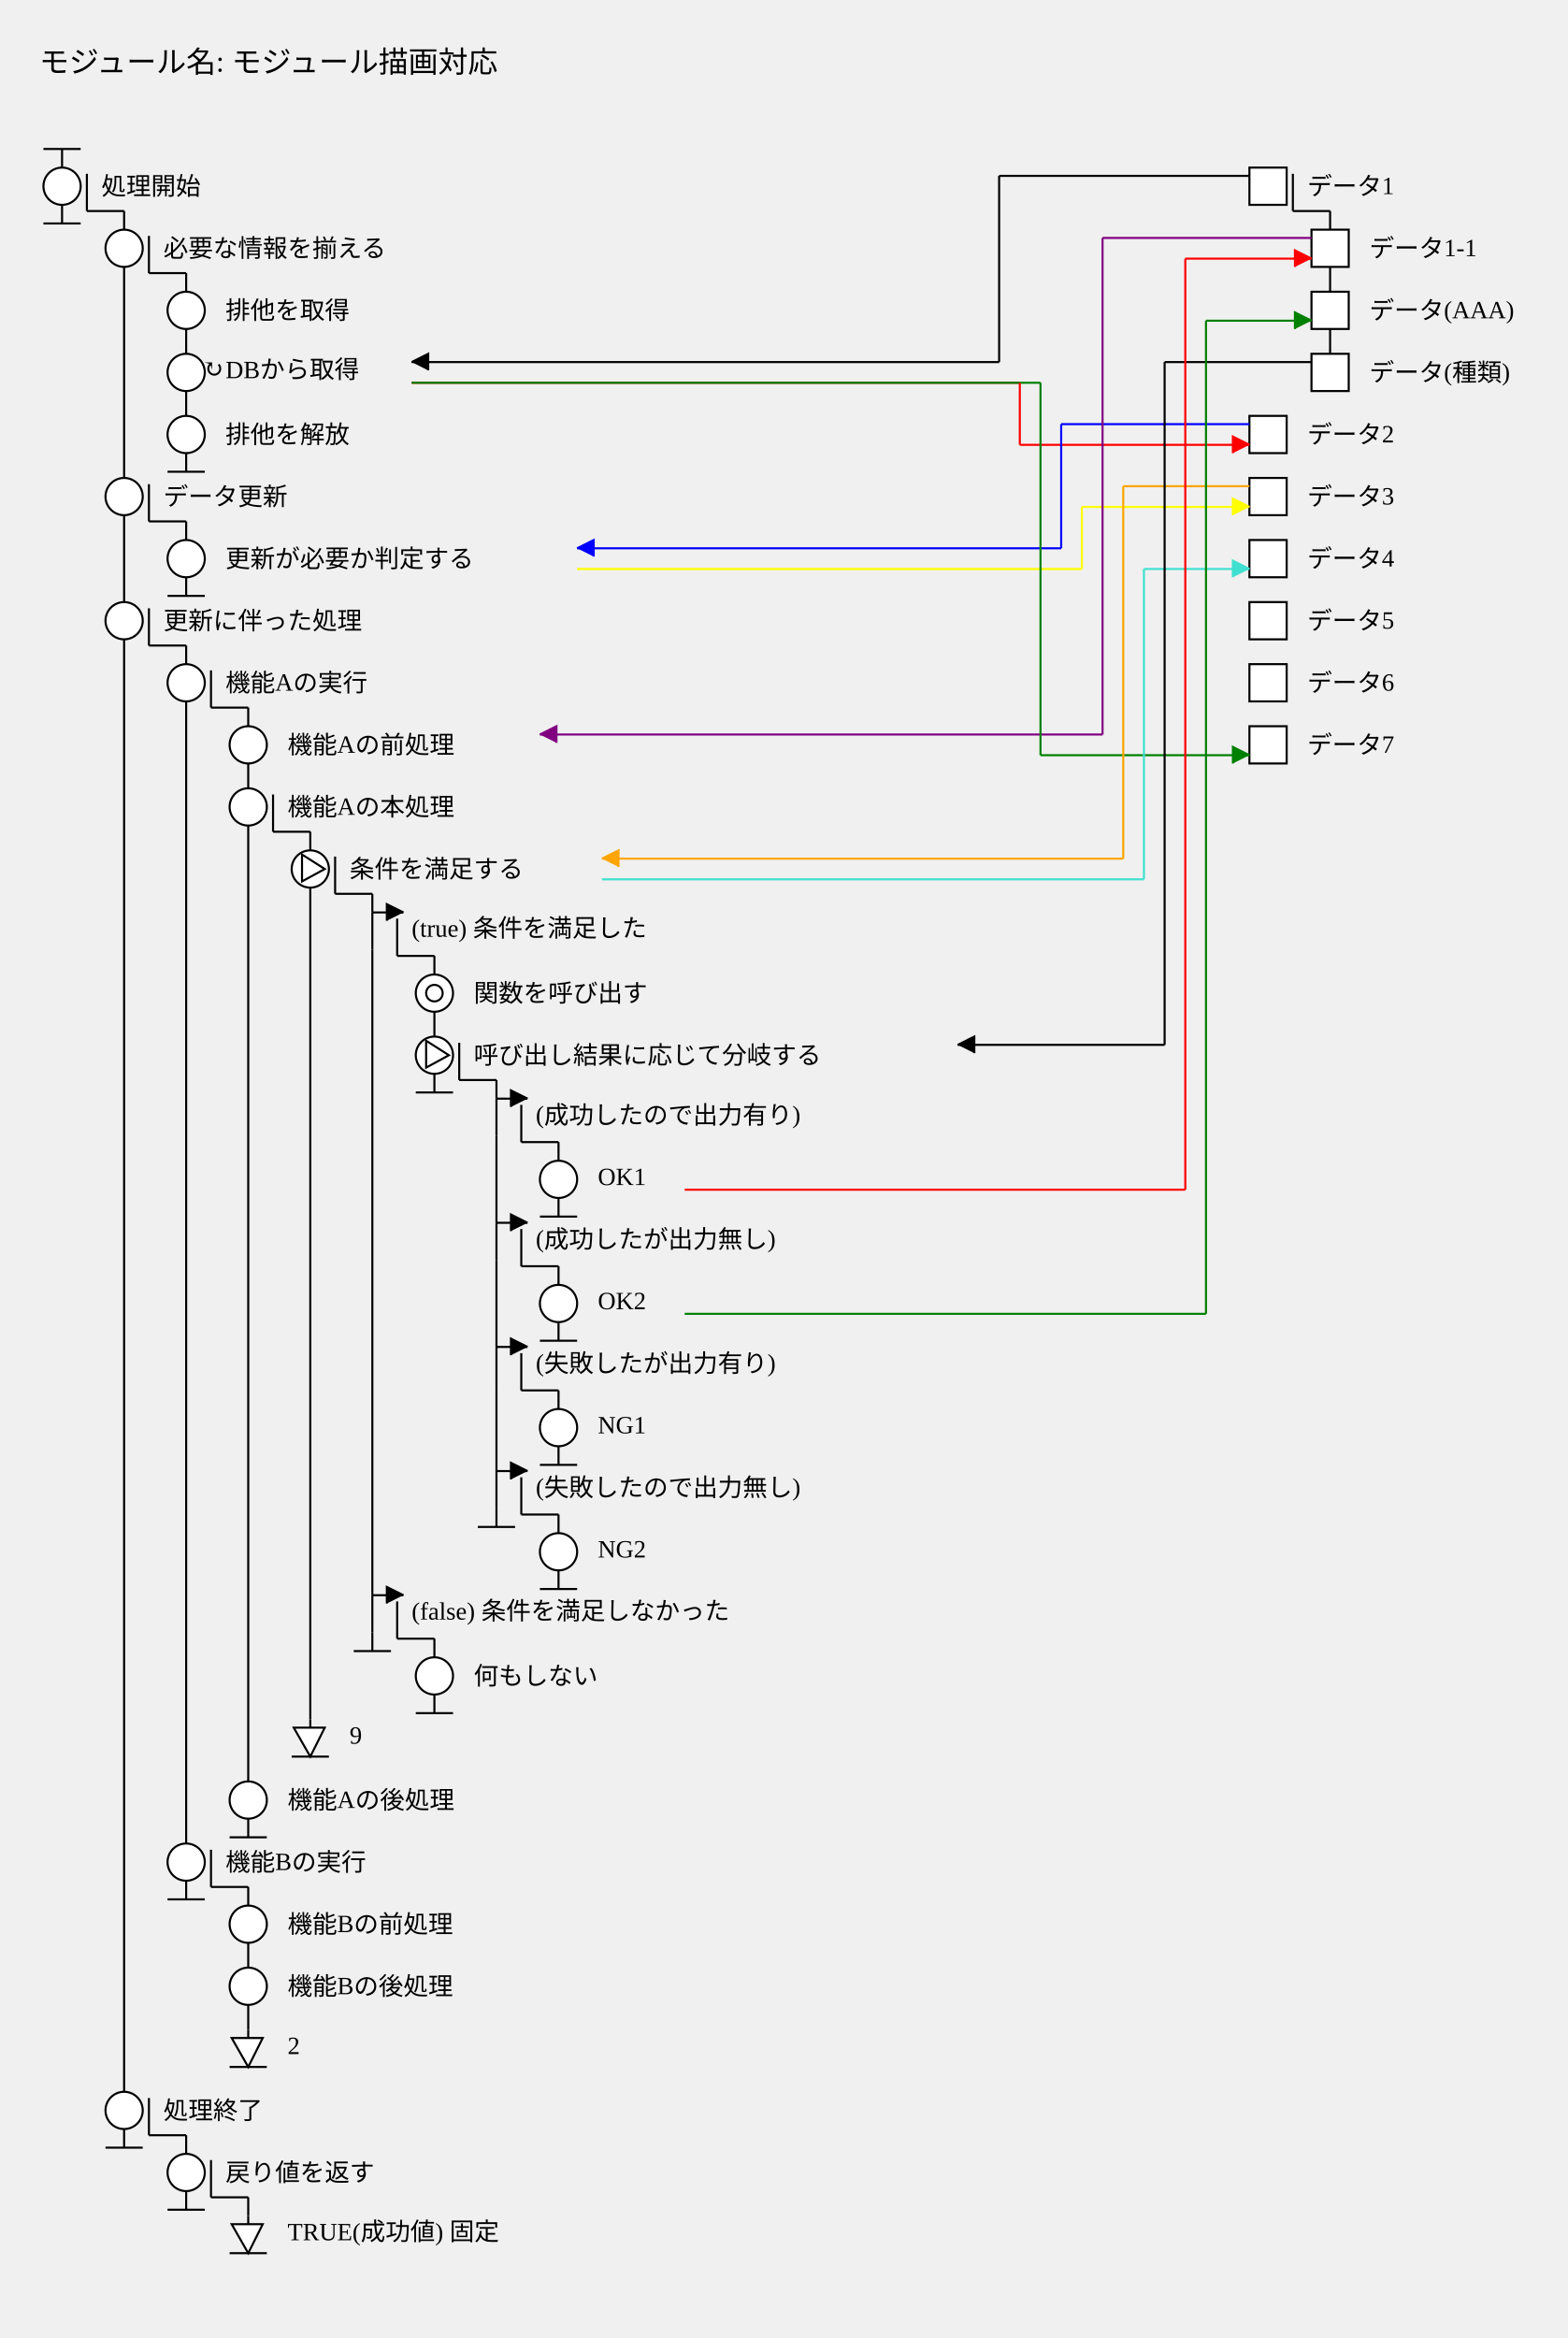
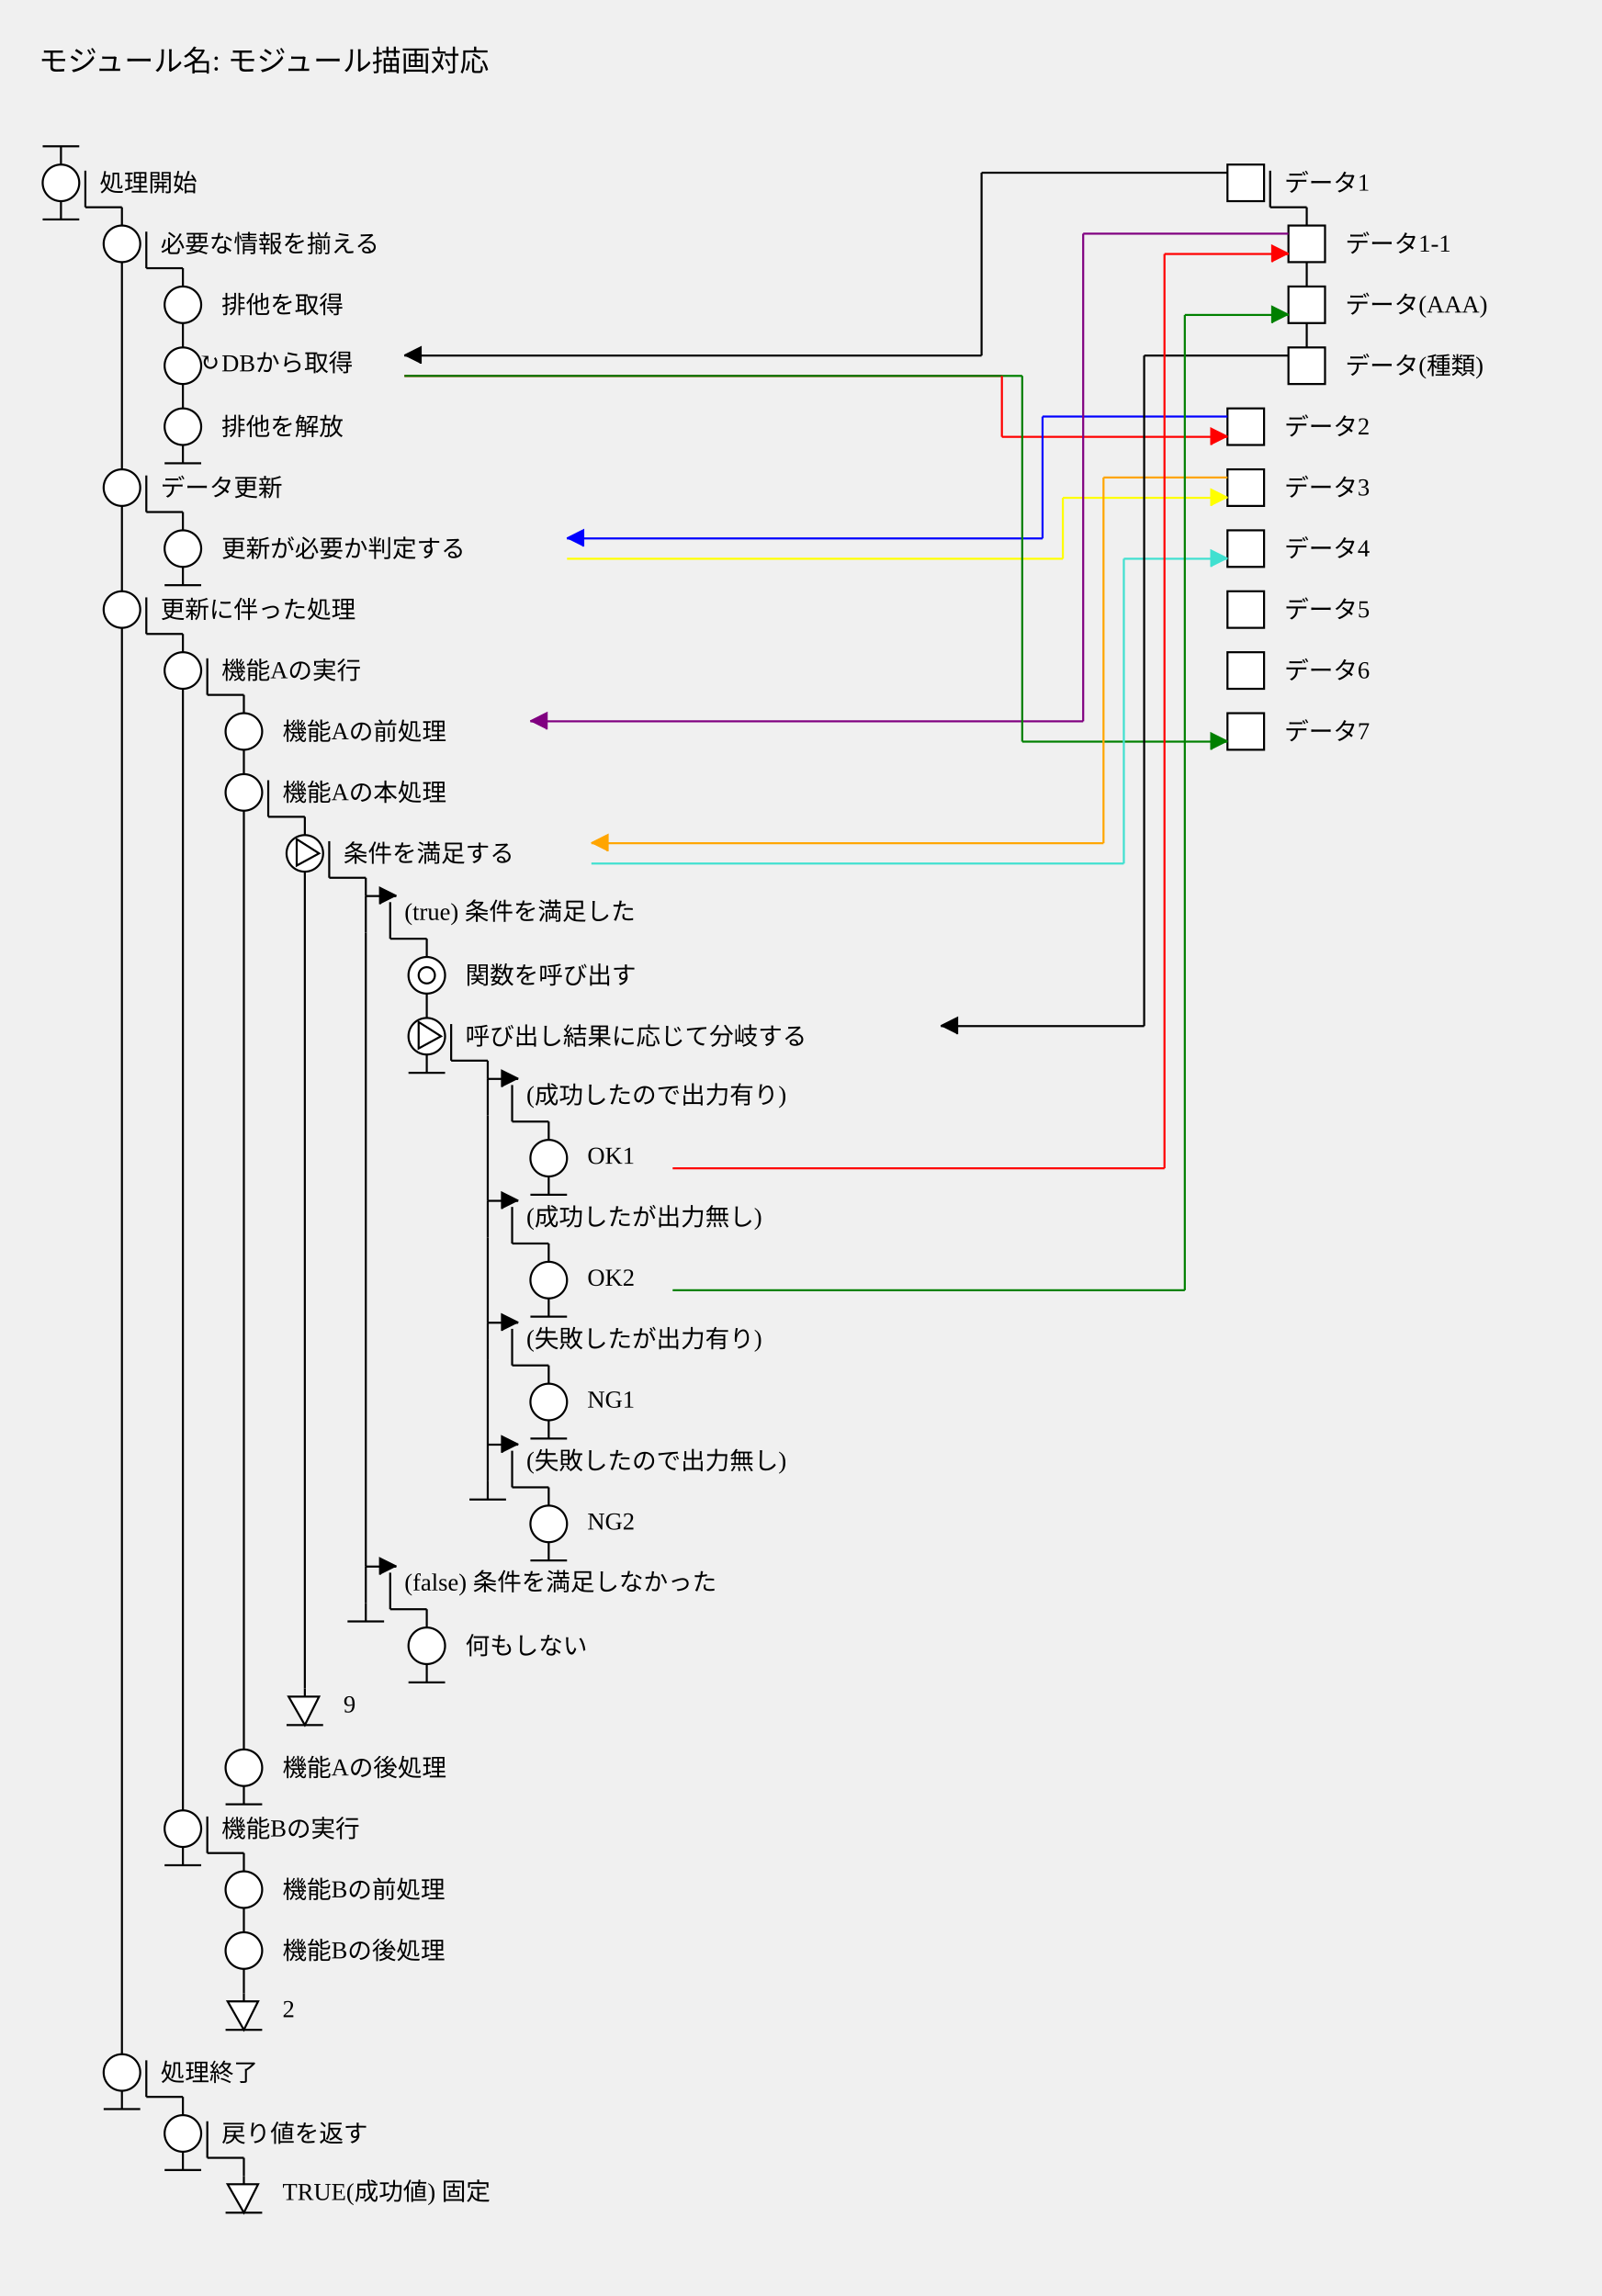
- <svg xmlns="http://www.w3.org/2000/svg" width="758" height="1130" style="background-color: #808d81">
+ <svg xmlns="http://www.w3.org/2000/svg" width="788" height="1130" style="background-color: #808d81">
  <text x="19" y="30" text-anchor="start" dominant-baseline="middle" font-size="120%" rotate="0">モジュール名: モジュール描画対応</text>
  <circle cx="30" cy="90" r="9" fill="white" stroke="black" />
  <text x="49" y="90" text-anchor="start" dominant-baseline="middle" font-size="100%" rotate="0">処理開始</text>
  <line x1="30" y1="72" x2="30" y2="81" stroke="black" />
  <line x1="21" y1="72" x2="39" y2="72" stroke="black" />
  <line x1="30" y1="99" x2="30" y2="108" stroke="black" />
  <line x1="21" y1="108" x2="39" y2="108" stroke="black" />
  <circle cx="60" cy="120" r="9" fill="white" stroke="black" />
  <text x="79" y="120" text-anchor="start" dominant-baseline="middle" font-size="100%" rotate="0">必要な情報を揃える</text>
  <line x1="60" y1="102" x2="60" y2="111" stroke="black" />
  <line x1="42" y1="102" x2="60" y2="102" stroke="black" />
  <line x1="42" y1="84" x2="42" y2="102" stroke="black" />
  <circle cx="90" cy="150" r="9" fill="white" stroke="black" />
  <text x="109" y="150" text-anchor="start" dominant-baseline="middle" font-size="100%" rotate="0">排他を取得</text>
  <line x1="90" y1="132" x2="90" y2="141" stroke="black" />
  <line x1="72" y1="132" x2="90" y2="132" stroke="black" />
  <line x1="72" y1="114" x2="72" y2="132" stroke="black" />
  <circle cx="90" cy="180" r="9" fill="white" stroke="black" />
  <text x="98" y="179" text-anchor="start" dominant-baseline="middle" font-size="100%" rotate="240">↻</text>
  <text x="109" y="180" text-anchor="start" dominant-baseline="middle" font-size="100%" rotate="0">DBから取得</text>
  <line x1="90" y1="159" x2="90" y2="171" stroke="black" />
  <circle cx="90" cy="210" r="9" fill="white" stroke="black" />
  <text x="109" y="210" text-anchor="start" dominant-baseline="middle" font-size="100%" rotate="0">排他を解放</text>
  <line x1="90" y1="189" x2="90" y2="201" stroke="black" />
  <line x1="90" y1="219" x2="90" y2="228" stroke="black" />
  <line x1="81" y1="228" x2="99" y2="228" stroke="black" />
  <circle cx="60" cy="240" r="9" fill="white" stroke="black" />
  <text x="79" y="240" text-anchor="start" dominant-baseline="middle" font-size="100%" rotate="0">データ更新</text>
  <line x1="60" y1="129" x2="60" y2="231" stroke="black" />
  <circle cx="90" cy="270" r="9" fill="white" stroke="black" />
  <text x="109" y="270" text-anchor="start" dominant-baseline="middle" font-size="100%" rotate="0">更新が必要か判定する</text>
  <line x1="90" y1="279" x2="90" y2="288" stroke="black" />
  <line x1="81" y1="288" x2="99" y2="288" stroke="black" />
  <line x1="90" y1="252" x2="90" y2="261" stroke="black" />
  <line x1="72" y1="252" x2="90" y2="252" stroke="black" />
  <line x1="72" y1="234" x2="72" y2="252" stroke="black" />
  <circle cx="60" cy="300" r="9" fill="white" stroke="black" />
  <text x="79" y="300" text-anchor="start" dominant-baseline="middle" font-size="100%" rotate="0">更新に伴った処理</text>
  <line x1="60" y1="249" x2="60" y2="291" stroke="black" />
  <circle cx="90" cy="330" r="9" fill="white" stroke="black" />
  <text x="109" y="330" text-anchor="start" dominant-baseline="middle" font-size="100%" rotate="0">機能Aの実行</text>
  <line x1="90" y1="312" x2="90" y2="321" stroke="black" />
  <line x1="72" y1="312" x2="90" y2="312" stroke="black" />
  <line x1="72" y1="294" x2="72" y2="312" stroke="black" />
  <circle cx="120" cy="360" r="9" fill="white" stroke="black" />
  <text x="139" y="360" text-anchor="start" dominant-baseline="middle" font-size="100%" rotate="0">機能Aの前処理</text>
  <line x1="120" y1="342" x2="120" y2="351" stroke="black" />
  <line x1="102" y1="342" x2="120" y2="342" stroke="black" />
  <line x1="102" y1="324" x2="102" y2="342" stroke="black" />
  <circle cx="120" cy="390" r="9" fill="white" stroke="black" />
  <text x="139" y="390" text-anchor="start" dominant-baseline="middle" font-size="100%" rotate="0">機能Aの本処理</text>
  <line x1="120" y1="369" x2="120" y2="381" stroke="black" />
  <circle cx="150" cy="420" r="9" fill="white" stroke="black" />
  <polygon points="157 420 146 426 146 413" fill="white" stroke="black" />
  <text x="169" y="420" text-anchor="start" dominant-baseline="middle" font-size="100%" rotate="0">条件を満足する</text>
  <line x1="150" y1="402" x2="150" y2="411" stroke="black" />
  <line x1="132" y1="402" x2="150" y2="402" stroke="black" />
  <line x1="132" y1="384" x2="132" y2="402" stroke="black" />
  <line x1="180" y1="441" x2="180" y2="459" stroke="black" />
  <line x1="180" y1="441" x2="195" y2="441" stroke="black" />
  <path d="M 195 441 L 187 437 L 187 445" stroke="black" fill="black" />
  <text x="199" y="450" text-anchor="start" dominant-baseline="middle" font-size="100%" rotate="0">(true) 条件を満足した</text>
  <line x1="180" y1="432" x2="180" y2="441" stroke="black" />
  <line x1="162" y1="432" x2="180" y2="432" stroke="black" />
  <line x1="162" y1="414" x2="162" y2="432" stroke="black" />
  <circle cx="210" cy="480" r="9" fill="white" stroke="black" />
  <circle cx="210" cy="480" r="4" fill="white" stroke="black" />
  <text x="229" y="480" text-anchor="start" dominant-baseline="middle" font-size="100%" rotate="0">関数を呼び出す</text>
  <line x1="210" y1="462" x2="210" y2="471" stroke="black" />
  <line x1="192" y1="462" x2="210" y2="462" stroke="black" />
  <line x1="192" y1="444" x2="192" y2="462" stroke="black" />
  <circle cx="210" cy="510" r="9" fill="white" stroke="black" />
  <polygon points="217 510 206 516 206 503" fill="white" stroke="black" />
  <text x="229" y="510" text-anchor="start" dominant-baseline="middle" font-size="100%" rotate="0">呼び出し結果に応じて分岐する</text>
  <line x1="210" y1="489" x2="210" y2="501" stroke="black" />
  <line x1="210" y1="519" x2="210" y2="528" stroke="black" />
  <line x1="201" y1="528" x2="219" y2="528" stroke="black" />
  <line x1="240" y1="531" x2="240" y2="549" stroke="black" />
  <line x1="240" y1="531" x2="255" y2="531" stroke="black" />
  <path d="M 255 531 L 247 527 L 247 535" stroke="black" fill="black" />
  <text x="259" y="540" text-anchor="start" dominant-baseline="middle" font-size="100%" rotate="0">(成功したので出力有り)</text>
  <line x1="240" y1="522" x2="240" y2="531" stroke="black" />
  <line x1="222" y1="522" x2="240" y2="522" stroke="black" />
  <line x1="222" y1="504" x2="222" y2="522" stroke="black" />
  <circle cx="270" cy="570" r="9" fill="white" stroke="black" />
  <text x="289" y="570" text-anchor="start" dominant-baseline="middle" font-size="100%" rotate="0">OK1</text>
  <line x1="270" y1="579" x2="270" y2="588" stroke="black" />
  <line x1="261" y1="588" x2="279" y2="588" stroke="black" />
  <line x1="270" y1="552" x2="270" y2="561" stroke="black" />
  <line x1="252" y1="552" x2="270" y2="552" stroke="black" />
  <line x1="252" y1="534" x2="252" y2="552" stroke="black" />
  <line x1="240" y1="591" x2="240" y2="609" stroke="black" />
  <line x1="240" y1="591" x2="255" y2="591" stroke="black" />
  <path d="M 255 591 L 247 587 L 247 595" stroke="black" fill="black" />
  <text x="259" y="600" text-anchor="start" dominant-baseline="middle" font-size="100%" rotate="0">(成功したが出力無し)</text>
  <line x1="240" y1="549" x2="240" y2="591" stroke="black" />
  <circle cx="270" cy="630" r="9" fill="white" stroke="black" />
  <text x="289" y="630" text-anchor="start" dominant-baseline="middle" font-size="100%" rotate="0">OK2</text>
  <line x1="270" y1="639" x2="270" y2="648" stroke="black" />
  <line x1="261" y1="648" x2="279" y2="648" stroke="black" />
  <line x1="270" y1="612" x2="270" y2="621" stroke="black" />
  <line x1="252" y1="612" x2="270" y2="612" stroke="black" />
  <line x1="252" y1="594" x2="252" y2="612" stroke="black" />
  <line x1="240" y1="651" x2="240" y2="669" stroke="black" />
  <line x1="240" y1="651" x2="255" y2="651" stroke="black" />
  <path d="M 255 651 L 247 647 L 247 655" stroke="black" fill="black" />
  <text x="259" y="660" text-anchor="start" dominant-baseline="middle" font-size="100%" rotate="0">(失敗したが出力有り)</text>
  <line x1="240" y1="609" x2="240" y2="651" stroke="black" />
  <circle cx="270" cy="690" r="9" fill="white" stroke="black" />
  <text x="289" y="690" text-anchor="start" dominant-baseline="middle" font-size="100%" rotate="0">NG1</text>
  <line x1="270" y1="699" x2="270" y2="708" stroke="black" />
  <line x1="261" y1="708" x2="279" y2="708" stroke="black" />
  <line x1="270" y1="672" x2="270" y2="681" stroke="black" />
  <line x1="252" y1="672" x2="270" y2="672" stroke="black" />
  <line x1="252" y1="654" x2="252" y2="672" stroke="black" />
  <line x1="240" y1="711" x2="240" y2="729" stroke="black" />
  <line x1="240" y1="711" x2="255" y2="711" stroke="black" />
  <path d="M 255 711 L 247 707 L 247 715" stroke="black" fill="black" />
  <text x="259" y="720" text-anchor="start" dominant-baseline="middle" font-size="100%" rotate="0">(失敗したので出力無し)</text>
  <line x1="240" y1="669" x2="240" y2="711" stroke="black" />
  <line x1="240" y1="729" x2="240" y2="738" stroke="black" />
  <line x1="231" y1="738" x2="249" y2="738" stroke="black" />
  <circle cx="270" cy="750" r="9" fill="white" stroke="black" />
  <text x="289" y="750" text-anchor="start" dominant-baseline="middle" font-size="100%" rotate="0">NG2</text>
  <line x1="270" y1="759" x2="270" y2="768" stroke="black" />
  <line x1="261" y1="768" x2="279" y2="768" stroke="black" />
  <line x1="270" y1="732" x2="270" y2="741" stroke="black" />
  <line x1="252" y1="732" x2="270" y2="732" stroke="black" />
  <line x1="252" y1="714" x2="252" y2="732" stroke="black" />
  <line x1="180" y1="771" x2="180" y2="789" stroke="black" />
  <line x1="180" y1="771" x2="195" y2="771" stroke="black" />
  <path d="M 195 771 L 187 767 L 187 775" stroke="black" fill="black" />
  <text x="199" y="780" text-anchor="start" dominant-baseline="middle" font-size="100%" rotate="0">(false) 条件を満足しなかった</text>
  <line x1="180" y1="459" x2="180" y2="771" stroke="black" />
  <line x1="180" y1="789" x2="180" y2="798" stroke="black" />
  <line x1="171" y1="798" x2="189" y2="798" stroke="black" />
  <circle cx="210" cy="810" r="9" fill="white" stroke="black" />
  <text x="229" y="810" text-anchor="start" dominant-baseline="middle" font-size="100%" rotate="0">何もしない</text>
  <line x1="210" y1="819" x2="210" y2="828" stroke="black" />
  <line x1="201" y1="828" x2="219" y2="828" stroke="black" />
  <line x1="210" y1="792" x2="210" y2="801" stroke="black" />
  <line x1="192" y1="792" x2="210" y2="792" stroke="black" />
  <line x1="192" y1="774" x2="192" y2="792" stroke="black" />
  <line x1="150" y1="831" x2="150" y2="840" stroke="black" />
  <polygon points="150 849 142 835 157 835" fill="white" stroke="black" />
  <line x1="141" y1="849" x2="159" y2="849" stroke="black" />
  <text x="169" y="840" text-anchor="start" dominant-baseline="middle" font-size="100%" rotate="0">9</text>
  <line x1="150" y1="429" x2="150" y2="831" stroke="black" />
  <circle cx="120" cy="870" r="9" fill="white" stroke="black" />
  <text x="139" y="870" text-anchor="start" dominant-baseline="middle" font-size="100%" rotate="0">機能Aの後処理</text>
  <line x1="120" y1="399" x2="120" y2="861" stroke="black" />
  <line x1="120" y1="879" x2="120" y2="888" stroke="black" />
  <line x1="111" y1="888" x2="129" y2="888" stroke="black" />
  <circle cx="90" cy="900" r="9" fill="white" stroke="black" />
  <text x="109" y="900" text-anchor="start" dominant-baseline="middle" font-size="100%" rotate="0">機能Bの実行</text>
  <line x1="90" y1="339" x2="90" y2="891" stroke="black" />
  <line x1="90" y1="909" x2="90" y2="918" stroke="black" />
  <line x1="81" y1="918" x2="99" y2="918" stroke="black" />
  <circle cx="120" cy="930" r="9" fill="white" stroke="black" />
  <text x="139" y="930" text-anchor="start" dominant-baseline="middle" font-size="100%" rotate="0">機能Bの前処理</text>
  <line x1="120" y1="912" x2="120" y2="921" stroke="black" />
  <line x1="102" y1="912" x2="120" y2="912" stroke="black" />
  <line x1="102" y1="894" x2="102" y2="912" stroke="black" />
  <circle cx="120" cy="960" r="9" fill="white" stroke="black" />
  <text x="139" y="960" text-anchor="start" dominant-baseline="middle" font-size="100%" rotate="0">機能Bの後処理</text>
  <line x1="120" y1="939" x2="120" y2="951" stroke="black" />
  <line x1="120" y1="981" x2="120" y2="990" stroke="black" />
  <polygon points="120 999 112 985 127 985" fill="white" stroke="black" />
  <line x1="111" y1="999" x2="129" y2="999" stroke="black" />
  <text x="139" y="990" text-anchor="start" dominant-baseline="middle" font-size="100%" rotate="0">2</text>
  <line x1="120" y1="969" x2="120" y2="981" stroke="black" />
  <circle cx="60" cy="1020" r="9" fill="white" stroke="black" />
  <text x="79" y="1020" text-anchor="start" dominant-baseline="middle" font-size="100%" rotate="0">処理終了</text>
  <line x1="60" y1="309" x2="60" y2="1011" stroke="black" />
  <line x1="60" y1="1029" x2="60" y2="1038" stroke="black" />
  <line x1="51" y1="1038" x2="69" y2="1038" stroke="black" />
  <circle cx="90" cy="1050" r="9" fill="white" stroke="black" />
  <text x="109" y="1050" text-anchor="start" dominant-baseline="middle" font-size="100%" rotate="0">戻り値を返す</text>
  <line x1="90" y1="1059" x2="90" y2="1068" stroke="black" />
  <line x1="81" y1="1068" x2="99" y2="1068" stroke="black" />
  <line x1="90" y1="1032" x2="90" y2="1041" stroke="black" />
  <line x1="72" y1="1032" x2="90" y2="1032" stroke="black" />
  <line x1="72" y1="1014" x2="72" y2="1032" stroke="black" />
  <line x1="120" y1="1071" x2="120" y2="1080" stroke="black" />
  <polygon points="120 1089 112 1075 127 1075" fill="white" stroke="black" />
  <line x1="111" y1="1089" x2="129" y2="1089" stroke="black" />
  <text x="139" y="1080" text-anchor="start" dominant-baseline="middle" font-size="100%" rotate="0">TRUE(成功値) 固定</text>
  <line x1="120" y1="1062" x2="120" y2="1071" stroke="black" />
  <line x1="102" y1="1062" x2="120" y2="1062" stroke="black" />
  <line x1="102" y1="1044" x2="102" y2="1062" stroke="black" />
  <line x1="199" y1="175" x2="483" y2="175" stroke="black" />
  <path d="M 199 175 L 207 171 L 207 179" stroke="black" fill="black" />
  <line x1="199" y1="185" x2="493" y2="185" stroke="red" />
  <line x1="199" y1="185" x2="503" y2="185" stroke="green" />
  <line x1="279" y1="265" x2="513" y2="265" stroke="blue" />
  <path d="M 279 265 L 287 261 L 287 269" stroke="blue" fill="blue" />
  <line x1="279" y1="275" x2="523" y2="275" stroke="yellow" />
  <line x1="261" y1="355" x2="533" y2="355" stroke="purple" />
  <path d="M 261 355 L 269 351 L 269 359" stroke="purple" fill="purple" />
  <line x1="291" y1="415" x2="543" y2="415" stroke="orange" />
  <path d="M 291 415 L 299 411 L 299 419" stroke="orange" fill="orange" />
  <line x1="291" y1="425" x2="553" y2="425" stroke="turquoise" />
  <line x1="463" y1="505" x2="563" y2="505" stroke="black" />
  <path d="M 463 505 L 471 501 L 471 509" stroke="black" fill="black" />
  <line x1="331" y1="575" x2="573" y2="575" stroke="red" />
  <line x1="331" y1="635" x2="583" y2="635" stroke="green" />
  <rect x="604" y="81" width="18" height="18" fill="white" stroke="black" />
  <text x="632" y="90" text-anchor="start" dominant-baseline="middle" font-size="100%" rotate="0">データ1</text>
  <rect x="634" y="111" width="18" height="18" fill="white" stroke="black" />
  <text x="662" y="120" text-anchor="start" dominant-baseline="middle" font-size="100%" rotate="0">データ1-1</text>
  <line x1="643" y1="102" x2="643" y2="111" stroke="black" />
  <line x1="625" y1="102" x2="643" y2="102" stroke="black" />
  <line x1="625" y1="84" x2="625" y2="102" stroke="black" />
  <rect x="634" y="141" width="18" height="18" fill="white" stroke="black" />
  <text x="662" y="150" text-anchor="start" dominant-baseline="middle" font-size="100%" rotate="0">データ(AAA)</text>
  <line x1="643" y1="129" x2="643" y2="141" stroke="black" />
  <rect x="634" y="171" width="18" height="18" fill="white" stroke="black" />
  <text x="662" y="180" text-anchor="start" dominant-baseline="middle" font-size="100%" rotate="0">データ(種類)</text>
  <line x1="643" y1="159" x2="643" y2="171" stroke="black" />
  <rect x="604" y="201" width="18" height="18" fill="white" stroke="black" />
  <text x="632" y="210" text-anchor="start" dominant-baseline="middle" font-size="100%" rotate="0">データ2</text>
  <rect x="604" y="231" width="18" height="18" fill="white" stroke="black" />
  <text x="632" y="240" text-anchor="start" dominant-baseline="middle" font-size="100%" rotate="0">データ3</text>
  <rect x="604" y="261" width="18" height="18" fill="white" stroke="black" />
  <text x="632" y="270" text-anchor="start" dominant-baseline="middle" font-size="100%" rotate="0">データ4</text>
  <rect x="604" y="291" width="18" height="18" fill="white" stroke="black" />
  <text x="632" y="300" text-anchor="start" dominant-baseline="middle" font-size="100%" rotate="0">データ5</text>
  <rect x="604" y="321" width="18" height="18" fill="white" stroke="black" />
  <text x="632" y="330" text-anchor="start" dominant-baseline="middle" font-size="100%" rotate="0">データ6</text>
  <rect x="604" y="351" width="18" height="18" fill="white" stroke="black" />
  <text x="632" y="360" text-anchor="start" dominant-baseline="middle" font-size="100%" rotate="0">データ7</text>
  <line x1="483" y1="85" x2="604" y2="85" stroke="black" />
  <line x1="533" y1="115" x2="634" y2="115" stroke="purple" />
  <line x1="573" y1="125" x2="634" y2="125" stroke="red" />
  <path d="M 634 125 L 626 121 L 626 129" stroke="red" fill="red" />
  <line x1="583" y1="155" x2="634" y2="155" stroke="green" />
  <path d="M 634 155 L 626 151 L 626 159" stroke="green" fill="green" />
  <line x1="563" y1="175" x2="634" y2="175" stroke="black" />
  <line x1="493" y1="215" x2="604" y2="215" stroke="red" />
  <path d="M 604 215 L 596 211 L 596 219" stroke="red" fill="red" />
  <line x1="513" y1="205" x2="604" y2="205" stroke="blue" />
  <line x1="523" y1="245" x2="604" y2="245" stroke="yellow" />
  <path d="M 604 245 L 596 241 L 596 249" stroke="yellow" fill="yellow" />
  <line x1="543" y1="235" x2="604" y2="235" stroke="orange" />
  <line x1="553" y1="275" x2="604" y2="275" stroke="turquoise" />
  <path d="M 604 275 L 596 271 L 596 279" stroke="turquoise" fill="turquoise" />
  <line x1="503" y1="365" x2="604" y2="365" stroke="green" />
  <path d="M 604 365 L 596 361 L 596 369" stroke="green" fill="green" />
  <line x1="483" y1="85" x2="483" y2="175" stroke="black" />
  <line x1="493" y1="185" x2="493" y2="215" stroke="red" />
  <line x1="503" y1="185" x2="503" y2="365" stroke="green" />
  <line x1="513" y1="205" x2="513" y2="265" stroke="blue" />
  <line x1="523" y1="245" x2="523" y2="275" stroke="yellow" />
  <line x1="533" y1="115" x2="533" y2="355" stroke="purple" />
  <line x1="543" y1="235" x2="543" y2="415" stroke="orange" />
  <line x1="553" y1="275" x2="553" y2="425" stroke="turquoise" />
  <line x1="563" y1="175" x2="563" y2="505" stroke="black" />
  <line x1="573" y1="125" x2="573" y2="575" stroke="red" />
  <line x1="583" y1="155" x2="583" y2="635" stroke="green" />
</svg>
